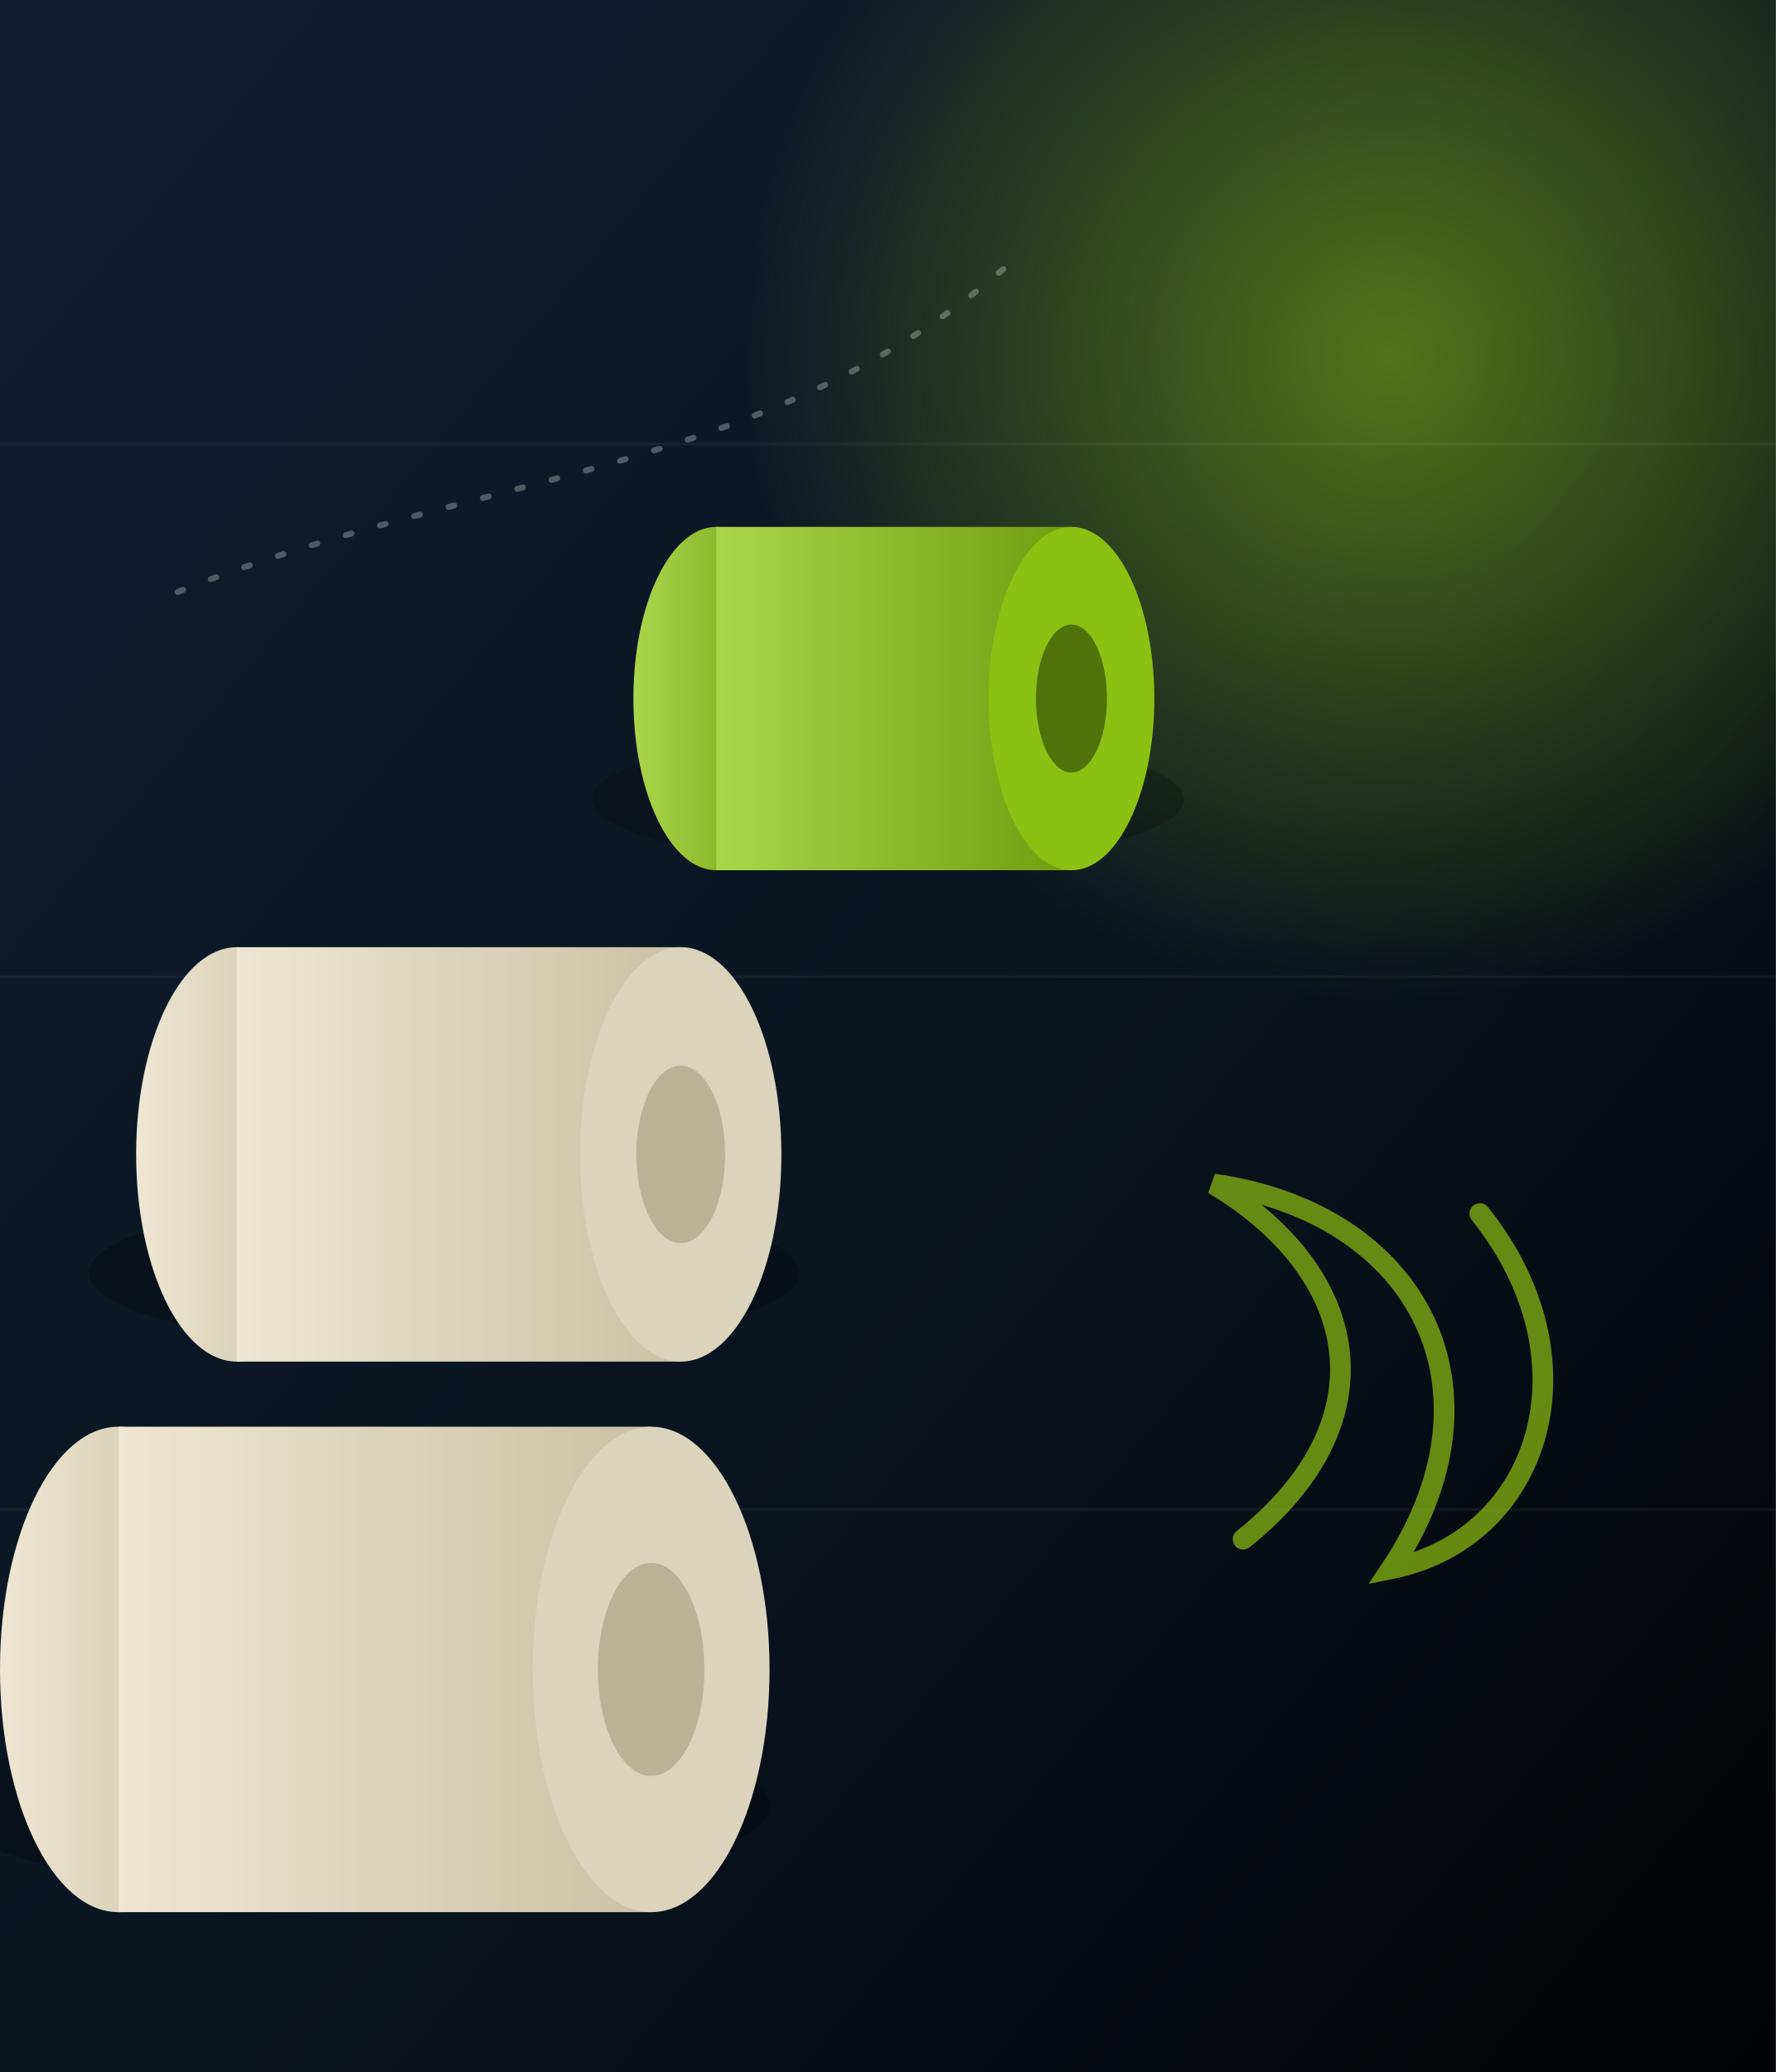
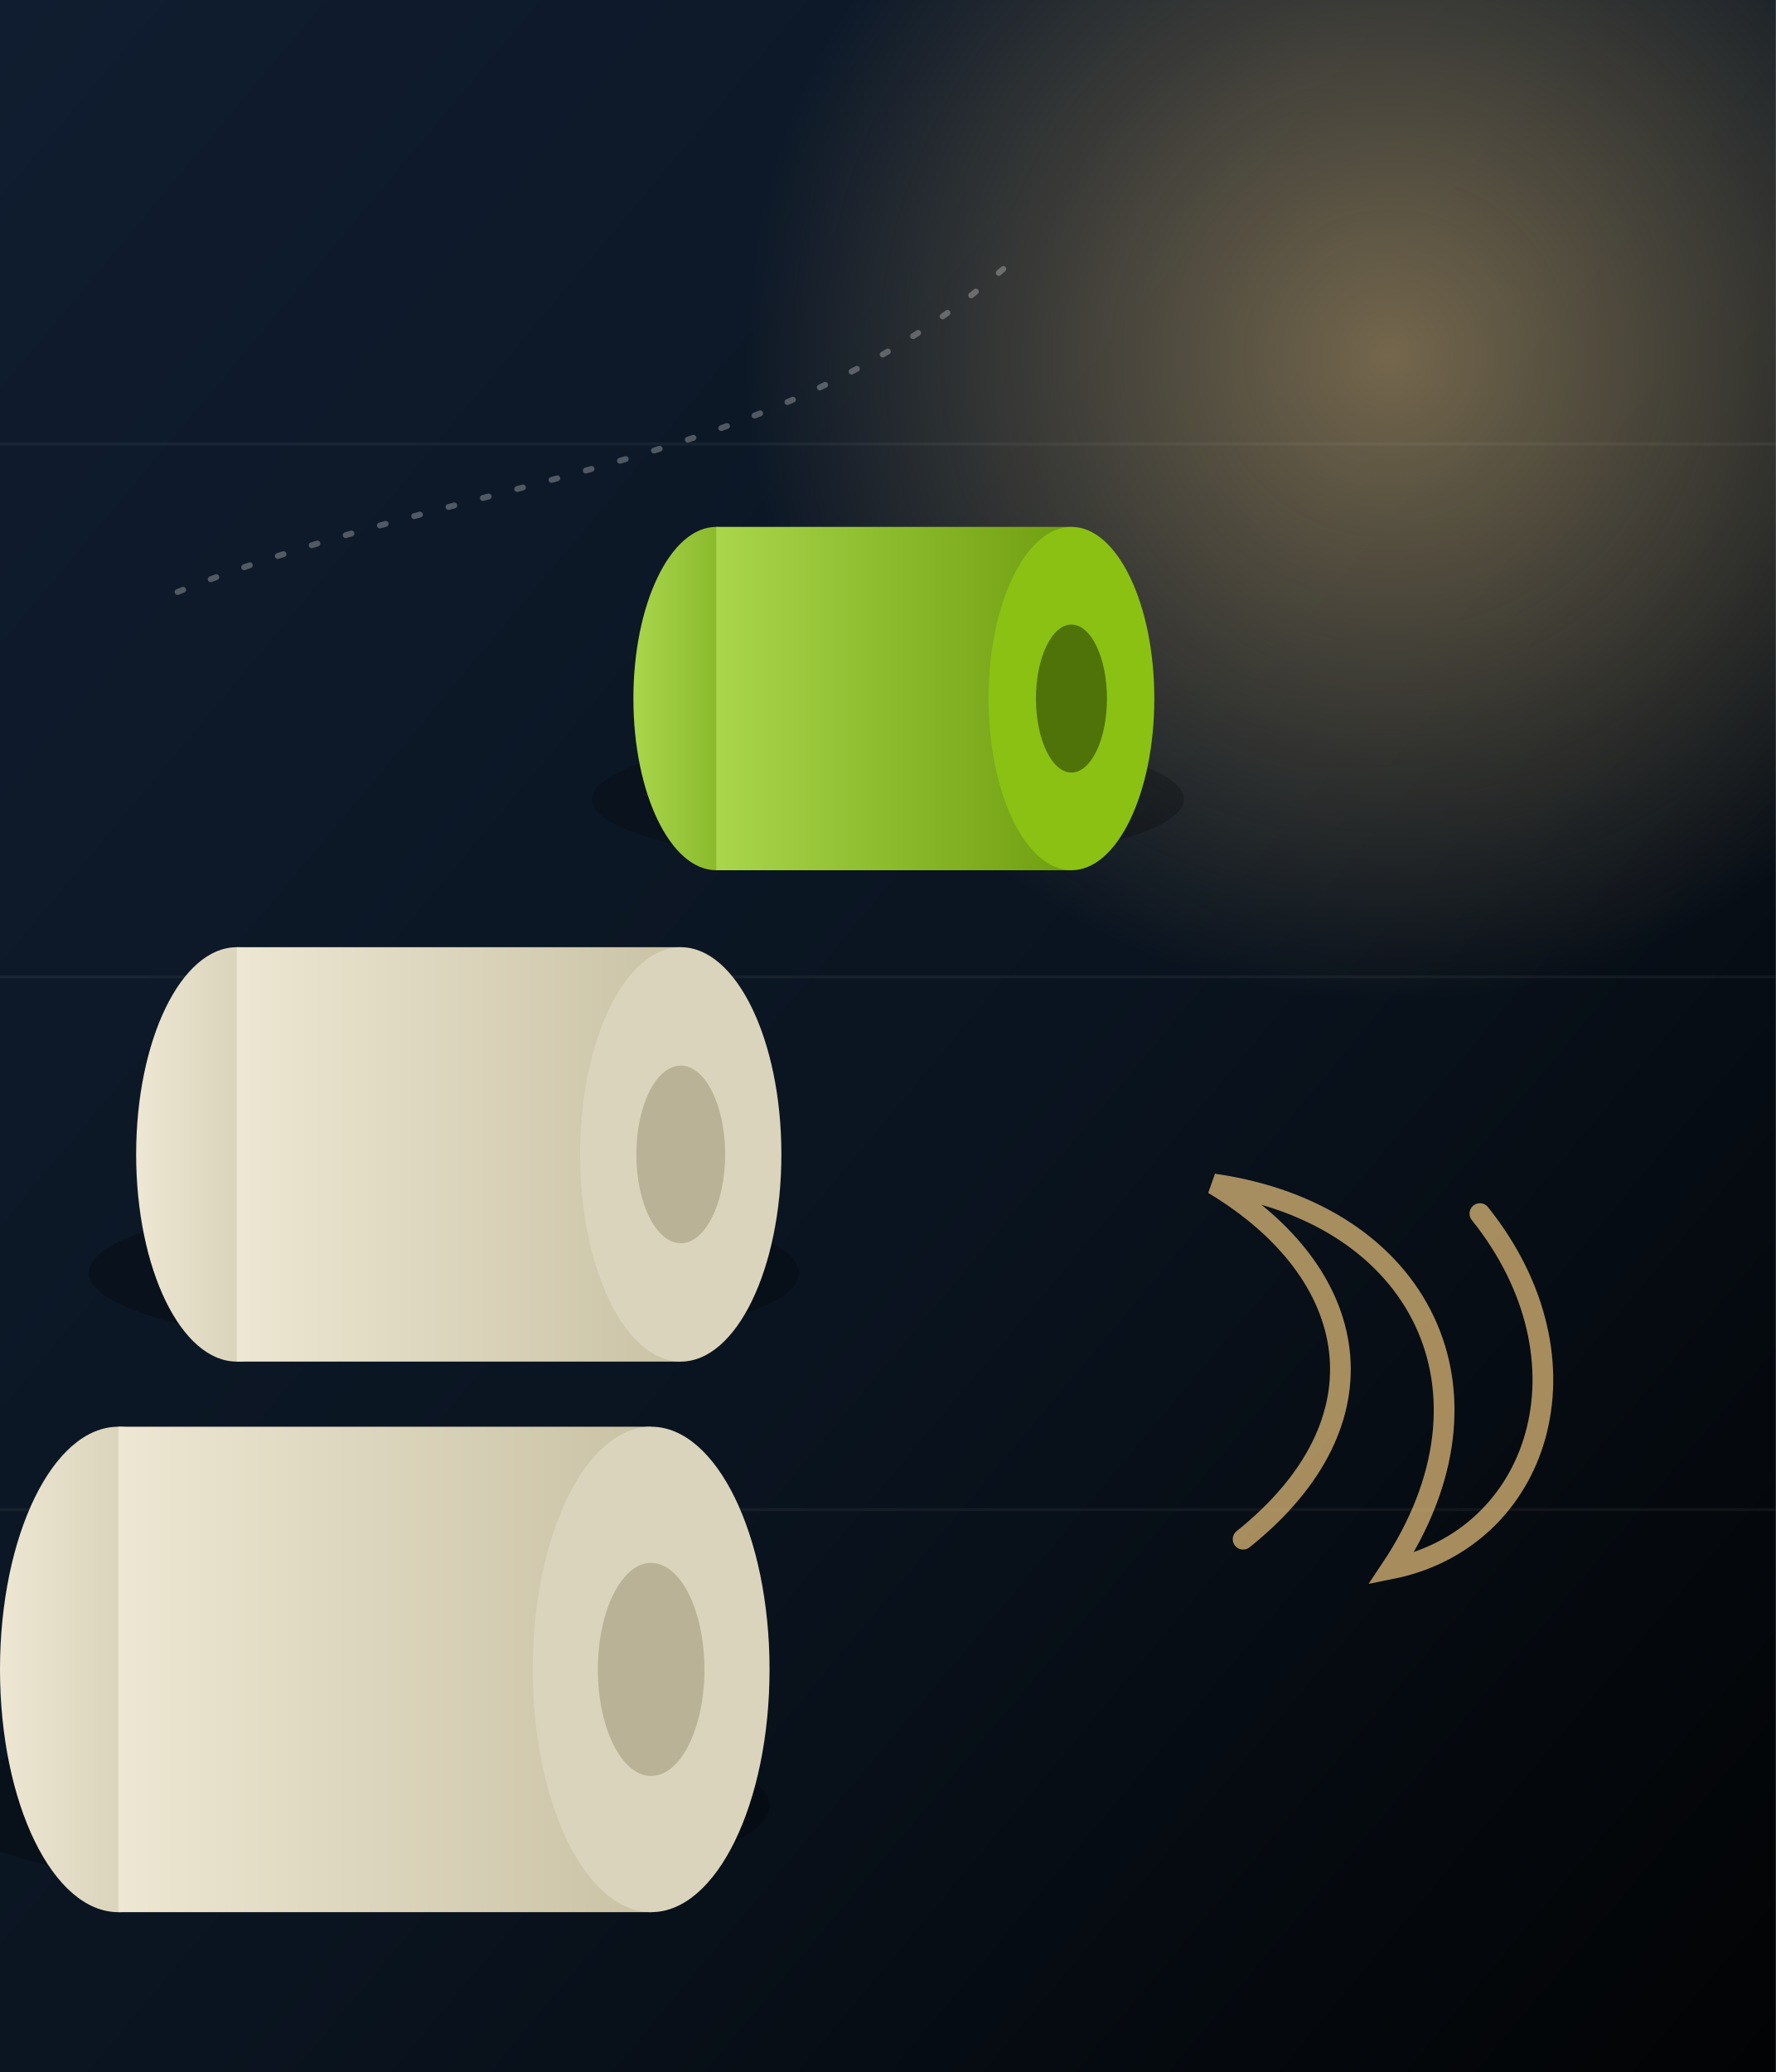
<svg xmlns="http://www.w3.org/2000/svg" viewBox="0 0 600 700" preserveAspectRatio="xMidYMid slice">
  <defs>
    <linearGradient id="heroBg" x1="0" y1="0" x2="1" y2="1">
      <stop offset="0" stop-color="#101d30" />
      <stop offset=".55" stop-color="#0a1420" />
      <stop offset="1" stop-color="#020304" />
    </linearGradient>
    <linearGradient id="rollA" x1="0" y1="0" x2="1" y2="0">
      <stop offset="0" stop-color="#EDE7D3" />
      <stop offset="1" stop-color="#C9C2A5" />
    </linearGradient>
    <linearGradient id="rollB" x1="0" y1="0" x2="1" y2="0">
      <stop offset="0" stop-color="#A9D64B" />
      <stop offset="1" stop-color="#6F9E0F" />
    </linearGradient>
    <radialGradient id="glow" cx="0.5" cy="0.5" r="0.5">
-       <stop offset="0" stop-color="#8BC113" stop-opacity=".55" />
-       <stop offset="1" stop-color="#8BC113" stop-opacity="0" />
+       <stop offset="0" stop-color="#DCB877" stop-opacity=".5" />
+       <stop offset="1" stop-color="#DCB877" stop-opacity="0" />
    </radialGradient>
  </defs>
  <rect width="600" height="700" fill="url(#heroBg)" />
  <circle cx="470" cy="120" r="220" fill="url(#glow)" />
  <g stroke="#ffffff" stroke-opacity=".05">
    <line x1="0" y1="150" x2="600" y2="150" />
    <line x1="0" y1="330" x2="600" y2="330" />
    <line x1="0" y1="510" x2="600" y2="510" />
  </g>
  <g transform="translate(150,430)">
    <ellipse cx="0" cy="0" rx="120" ry="26" fill="#000" opacity=".25" />
    <g transform="translate(-70,-40)">
      <ellipse cx="0" cy="0" rx="34" ry="70" fill="url(#rollA)" />
      <rect x="0" y="-70" width="150" height="140" fill="url(#rollA)" />
      <ellipse cx="150" cy="0" rx="34" ry="70" fill="#DAD4BC" />
      <ellipse cx="150" cy="0" rx="15" ry="30" fill="#B9B296" />
    </g>
  </g>
  <g transform="translate(300,270)">
    <ellipse cx="0" cy="0" rx="100" ry="22" fill="#000" opacity=".22" />
    <g transform="translate(-58,-34)">
      <ellipse cx="0" cy="0" rx="28" ry="58" fill="url(#rollB)" />
      <rect x="0" y="-58" width="120" height="116" fill="url(#rollB)" />
      <ellipse cx="120" cy="0" rx="28" ry="58" fill="#8BC113" />
      <ellipse cx="120" cy="0" rx="12" ry="25" fill="#4F7309" />
    </g>
  </g>
  <g transform="translate(120,610)">
    <ellipse cx="0" cy="0" rx="140" ry="30" fill="#000" opacity=".28" />
    <g transform="translate(-80,-46)">
      <ellipse cx="0" cy="0" rx="40" ry="82" fill="url(#rollA)" />
      <rect x="0" y="-82" width="180" height="164" fill="url(#rollA)" />
      <ellipse cx="180" cy="0" rx="40" ry="82" fill="#DAD4BC" />
      <ellipse cx="180" cy="0" rx="18" ry="36" fill="#B9B296" />
    </g>
  </g>
-   <path d="M420 520 C470 480 460 430 410 400 C480 410 510 470 470 530 C520 520 540 460 500 410" fill="none" stroke="#8BC113" stroke-width="7" stroke-linecap="round" opacity=".7" />
+   <path d="M420 520 C470 480 460 430 410 400 C480 410 510 470 470 530 C520 520 540 460 500 410" fill="none" stroke="#DCB877" stroke-width="7" stroke-linecap="round" opacity=".75" />
  <path d="M60 200 C 160 160, 260 160, 340 90" fill="none" stroke="#ffffff" stroke-opacity=".28" stroke-width="2" stroke-dasharray="2 10" stroke-linecap="round" />
</svg>
